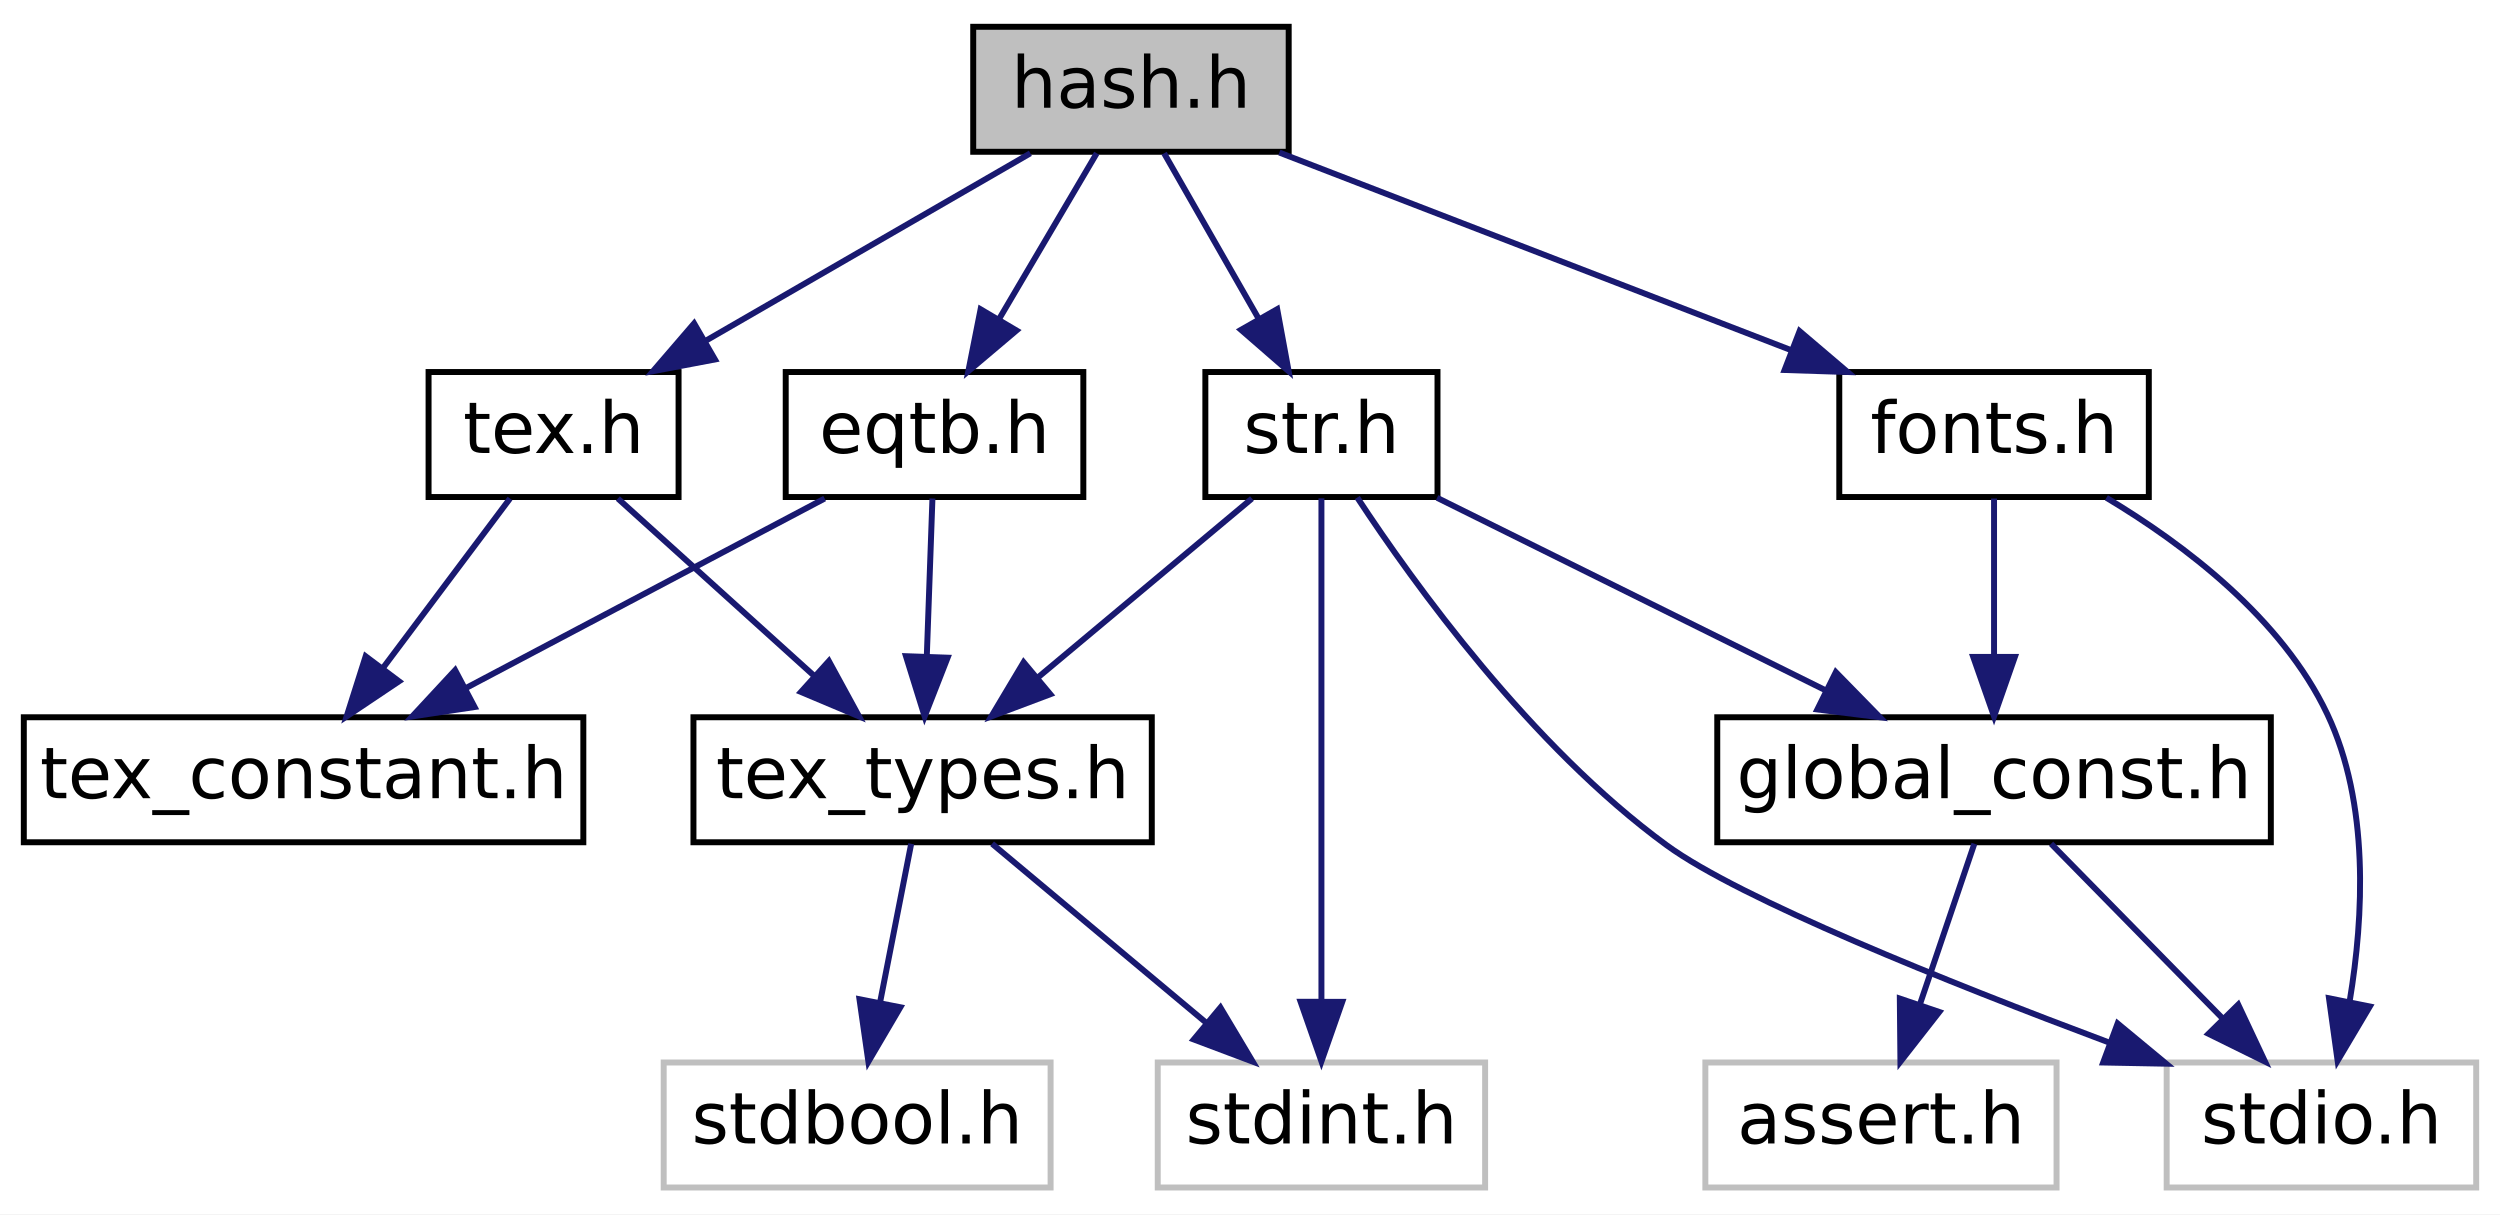
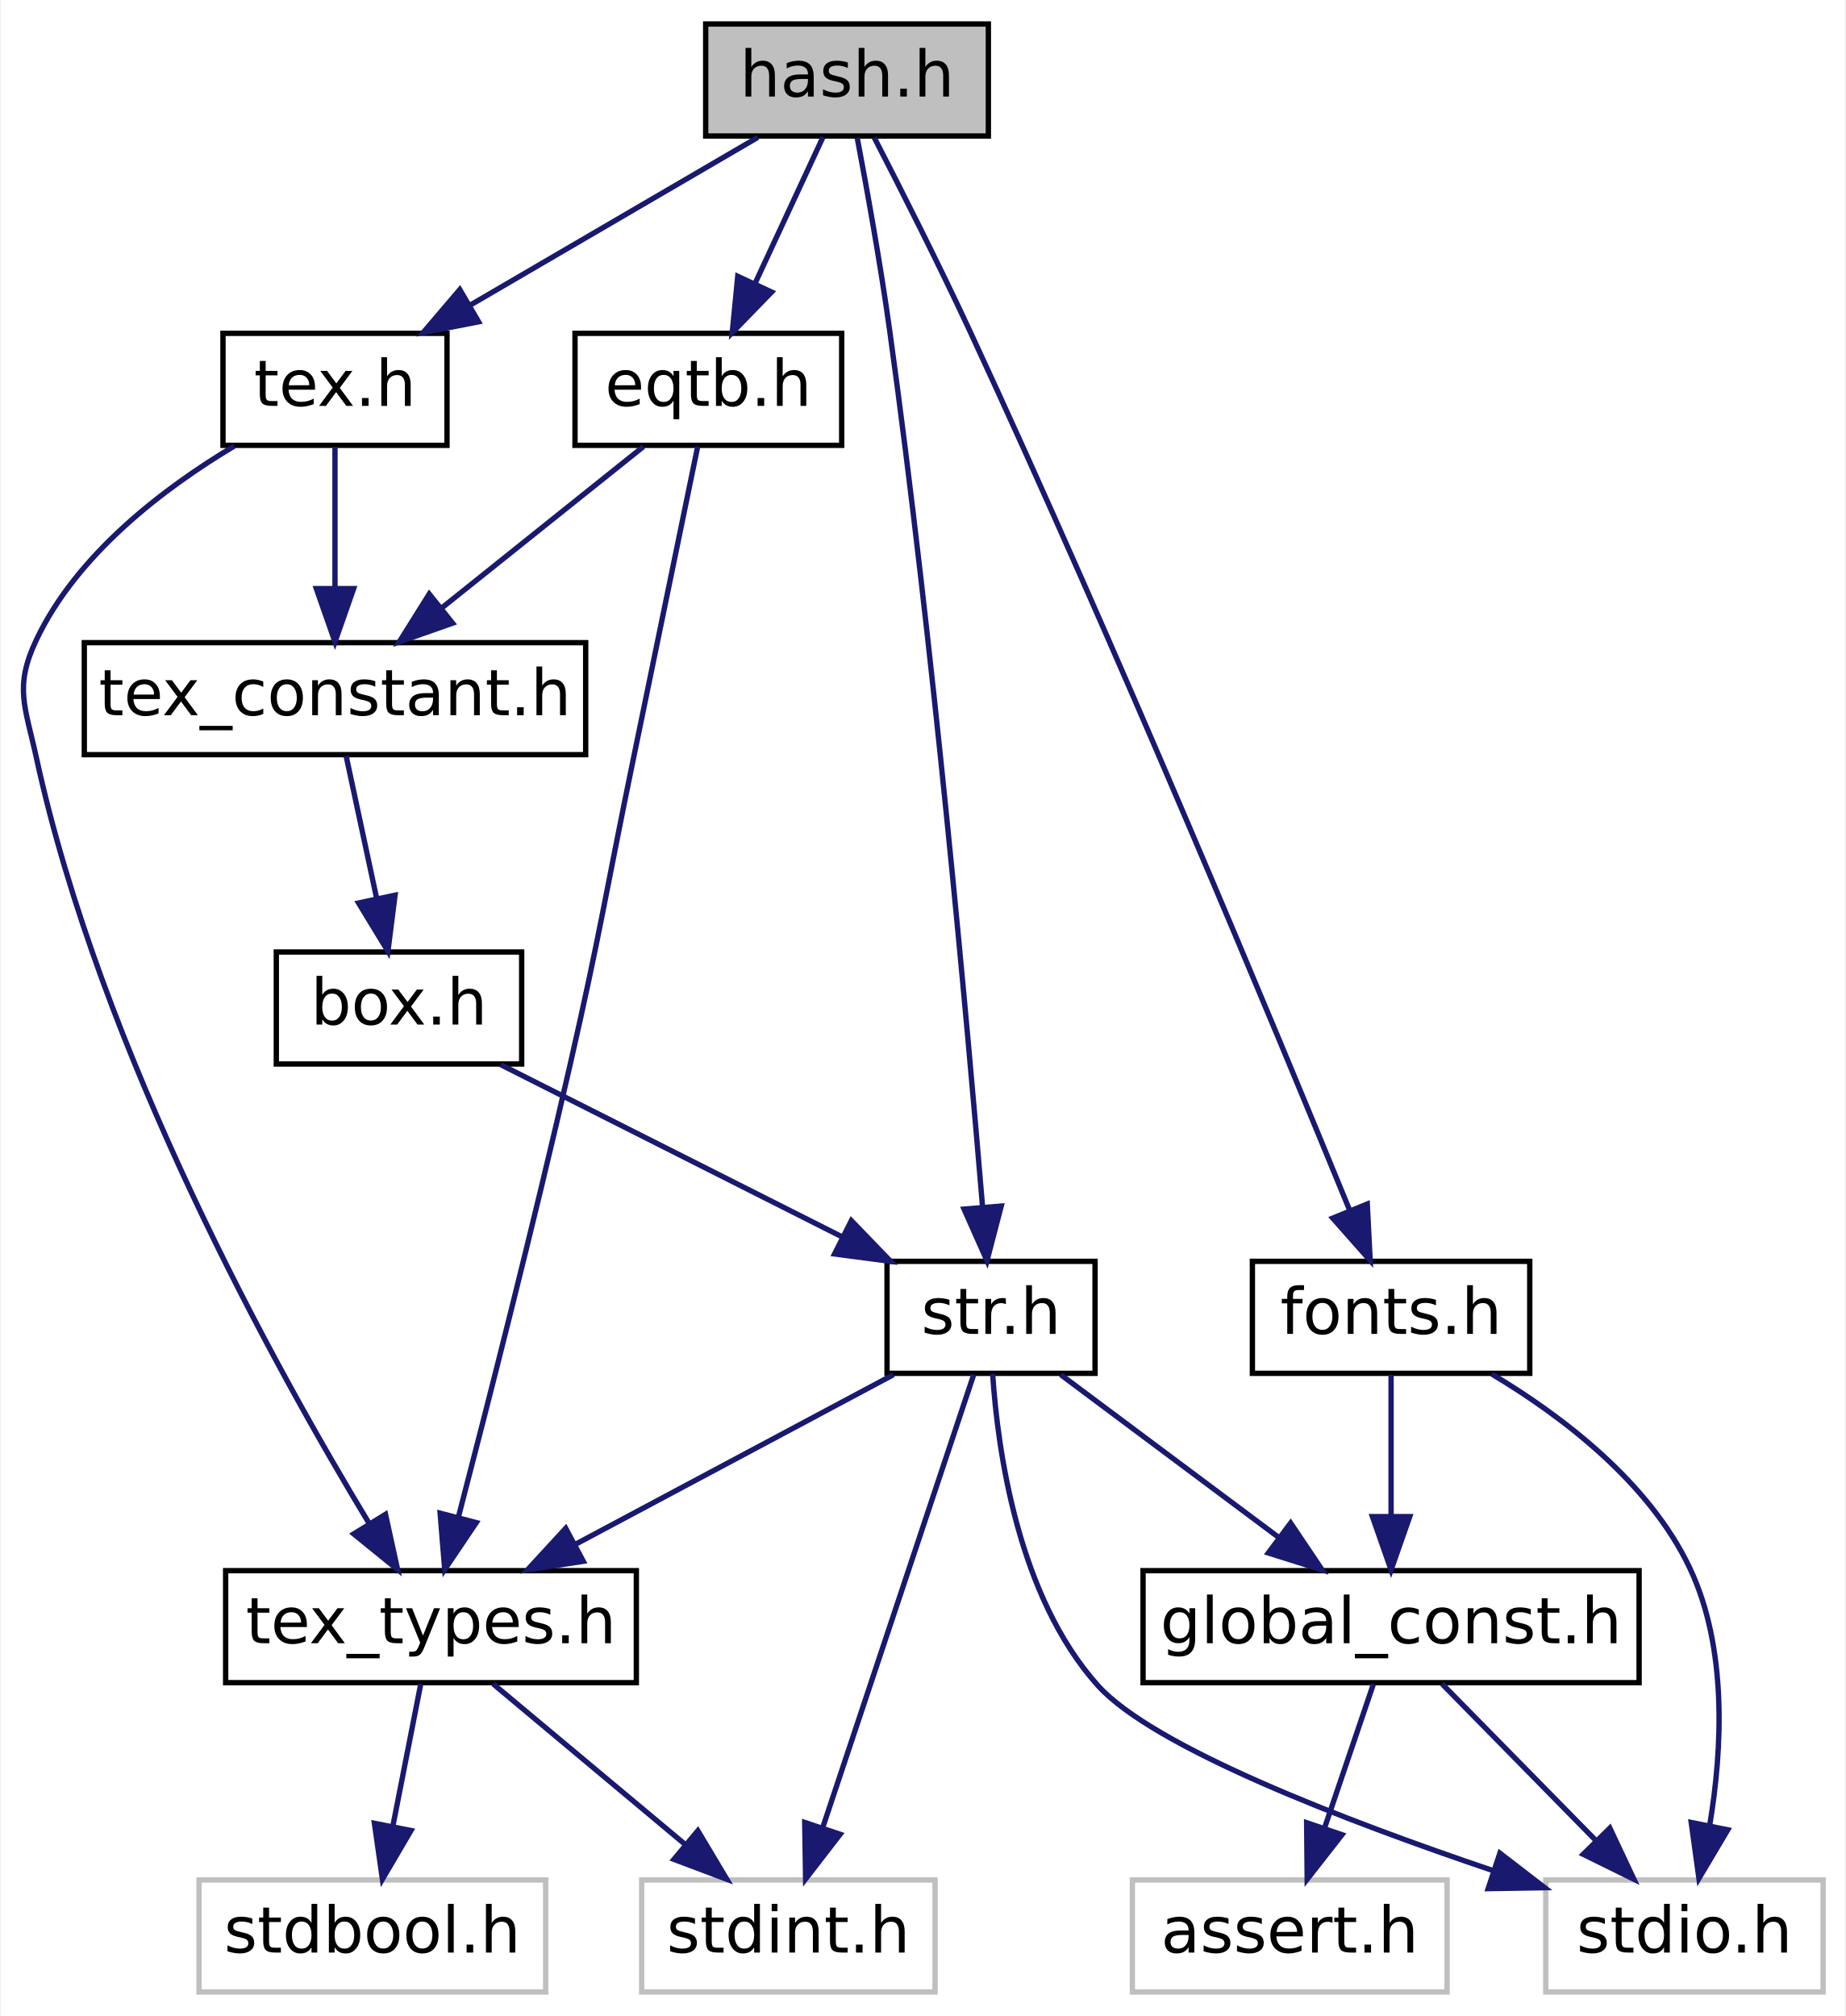
- <svg xmlns="http://www.w3.org/2000/svg" xmlns:xlink="http://www.w3.org/1999/xlink" width="420pt" height="204pt" viewBox="0.00 0.00 420.00 204.00">
-   <g id="graph0" class="graph" transform="scale(1 1) rotate(0) translate(4 200)">
-     <polygon fill="white" stroke="transparent" points="-4,4 -4,-200 416,-200 416,4 -4,4" />
+ <svg xmlns="http://www.w3.org/2000/svg" xmlns:xlink="http://www.w3.org/1999/xlink" width="346pt" height="378pt" viewBox="0.00 0.00 345.61 378.00">
+   <g id="graph0" class="graph" transform="scale(1 1) rotate(0) translate(4 374)">
+     <polygon fill="white" stroke="transparent" points="-4,4 -4,-374 341.61,-374 341.61,4 -4,4" />
    <g id="node1" class="node">
      <g id="a_node1">
        <a xlink:title=" ">
-           <polygon fill="#bfbfbf" stroke="black" points="159.5,-174.5 159.5,-195.5 212.5,-195.5 212.5,-174.5 159.5,-174.5" />
-           <text text-anchor="middle" x="186" y="-181.9" font-family="DejaVuSans" font-size="12.00">hash.h</text>
+           <polygon fill="#bfbfbf" stroke="black" points="128.11,-348.5 128.11,-369.5 181.11,-369.5 181.11,-348.5 128.11,-348.5" />
+           <text text-anchor="middle" x="154.61" y="-355.9" font-family="DejaVuSans" font-size="12.00">hash.h</text>
        </a>
      </g>
    </g>
    <g id="node2" class="node">
      <g id="a_node2">
        <a xlink:href="tex_8h.html" target="_top" xlink:title=" ">
-           <polygon fill="white" stroke="black" points="68,-116.5 68,-137.5 110,-137.5 110,-116.5 68,-116.5" />
-           <text text-anchor="middle" x="89" y="-123.9" font-family="DejaVuSans" font-size="12.00">tex.h</text>
+           <polygon fill="white" stroke="black" points="37.61,-290.5 37.61,-311.5 79.61,-311.5 79.61,-290.5 37.61,-290.5" />
+           <text text-anchor="middle" x="58.61" y="-297.9" font-family="DejaVuSans" font-size="12.00">tex.h</text>
        </a>
      </g>
    </g>
    <g id="edge1" class="edge">
-       <path fill="none" stroke="midnightblue" d="M169.1,-174.25C154.08,-165.57 131.9,-152.76 114.68,-142.82" />
-       <polygon fill="midnightblue" stroke="midnightblue" points="116.11,-139.61 105.7,-137.64 112.61,-145.67 116.11,-139.61" />
+       <path fill="none" stroke="midnightblue" d="M137.89,-348.25C123.02,-339.57 101.06,-326.76 84.02,-316.82" />
+       <polygon fill="midnightblue" stroke="midnightblue" points="85.54,-313.66 75.14,-311.64 82.01,-319.7 85.54,-313.66" />
+     </g>
+     <g id="node8" class="node">
+       <g id="a_node8">
+         <a xlink:href="str_8h.html" target="_top" xlink:title=" ">
+           <polygon fill="white" stroke="black" points="162.11,-116.5 162.11,-137.5 201.11,-137.5 201.11,-116.5 162.11,-116.5" />
+           <text text-anchor="middle" x="181.61" y="-123.9" font-family="DejaVuSans" font-size="12.00">str.h</text>
+         </a>
+       </g>
+     </g>
+     <g id="edge14" class="edge">
+       <path fill="none" stroke="midnightblue" d="M156.52,-348.16C158.28,-338.87 160.88,-324.53 162.61,-312 170.84,-252.53 177.18,-181.79 180,-147.95" />
+       <polygon fill="midnightblue" stroke="midnightblue" points="183.52,-147.86 180.85,-137.61 176.55,-147.29 183.52,-147.86" />
+     </g>
+     <g id="node12" class="node">
+       <g id="a_node12">
+         <a xlink:href="fonts_8h.html" target="_top" xlink:title=" ">
+           <polygon fill="white" stroke="black" points="230.61,-116.5 230.61,-137.5 282.61,-137.5 282.61,-116.5 230.61,-116.5" />
+           <text text-anchor="middle" x="256.61" y="-123.9" font-family="DejaVuSans" font-size="12.00">fonts.h</text>
+         </a>
+       </g>
+     </g>
+     <g id="edge15" class="edge">
+       <path fill="none" stroke="midnightblue" d="M159.71,-348.21C164.49,-338.95 171.74,-324.63 177.61,-312 205.21,-252.53 235.02,-180.83 248.8,-147.19" />
+       <polygon fill="midnightblue" stroke="midnightblue" points="252.15,-148.25 252.69,-137.66 245.67,-145.6 252.15,-148.25" />
+     </g>
+     <g id="node13" class="node">
+       <g id="a_node13">
+         <a xlink:href="eqtb_8h.html" target="_top" xlink:title=" ">
+           <polygon fill="white" stroke="black" points="103.61,-290.5 103.61,-311.5 153.61,-311.5 153.61,-290.5 103.61,-290.5" />
+           <text text-anchor="middle" x="128.61" y="-297.9" font-family="DejaVuSans" font-size="12.00">eqtb.h</text>
+         </a>
+       </g>
+     </g>
+     <g id="edge18" class="edge">
+       <path fill="none" stroke="midnightblue" d="M150.08,-348.25C146.58,-340.7 141.62,-330.02 137.35,-320.82" />
+       <polygon fill="midnightblue" stroke="midnightblue" points="140.47,-319.24 133.09,-311.64 134.12,-322.19 140.47,-319.24" />
+     </g>
+     <g id="node3" class="node">
+       <g id="a_node3">
+         <a xlink:href="tex__types_8h.html" target="_top" xlink:title=" ">
+           <polygon fill="white" stroke="black" points="38.11,-58.5 38.11,-79.5 115.11,-79.5 115.11,-58.5 38.11,-58.5" />
+           <text text-anchor="middle" x="76.61" y="-65.9" font-family="DejaVuSans" font-size="12.00">tex_types.h</text>
+         </a>
+       </g>
+     </g>
+     <g id="edge2" class="edge">
+       <path fill="none" stroke="midnightblue" d="M39.73,-290.37C26.64,-282.54 10.24,-270.15 2.61,-254 -1.57,-245.16 0.53,-241.55 2.61,-232 14.66,-176.62 47.38,-117.5 65,-88.38" />
+       <polygon fill="midnightblue" stroke="midnightblue" points="68.08,-90.06 70.35,-79.71 62.12,-86.39 68.08,-90.06" />
+     </g>
+     <g id="node6" class="node">
+       <g id="a_node6">
+         <a xlink:href="tex__constant_8h.html" target="_top" xlink:title=" ">
+           <polygon fill="white" stroke="black" points="11.61,-232.5 11.61,-253.5 105.61,-253.5 105.61,-232.5 11.61,-232.5" />
+           <text text-anchor="middle" x="58.61" y="-239.9" font-family="DejaVuSans" font-size="12.00">tex_constant.h</text>
+         </a>
+       </g>
+     </g>
+     <g id="edge5" class="edge">
+       <path fill="none" stroke="midnightblue" d="M58.61,-290.25C58.61,-282.94 58.61,-272.69 58.61,-263.7" />
+       <polygon fill="midnightblue" stroke="midnightblue" points="62.11,-263.64 58.61,-253.64 55.11,-263.64 62.11,-263.64" />
+     </g>
+     <g id="node4" class="node">
+       <g id="a_node4">
+         <a xlink:title=" ">
+           <polygon fill="white" stroke="#bfbfbf" points="33.11,-0.5 33.11,-21.5 98.11,-21.5 98.11,-0.5 33.11,-0.5" />
+           <text text-anchor="middle" x="65.61" y="-7.9" font-family="DejaVuSans" font-size="12.00">stdbool.h</text>
+         </a>
+       </g>
+     </g>
+     <g id="edge3" class="edge">
+       <path fill="none" stroke="midnightblue" d="M74.69,-58.25C73.26,-50.94 71.25,-40.69 69.48,-31.7" />
+       <polygon fill="midnightblue" stroke="midnightblue" points="72.86,-30.78 67.5,-21.64 66,-32.13 72.86,-30.78" />
+     </g>
+     <g id="node5" class="node">
+       <g id="a_node5">
+         <a xlink:title=" ">
+           <polygon fill="white" stroke="#bfbfbf" points="116.11,-0.5 116.11,-21.5 171.11,-21.5 171.11,-0.5 116.11,-0.5" />
+           <text text-anchor="middle" x="143.61" y="-7.9" font-family="DejaVuSans" font-size="12.00">stdint.h</text>
+         </a>
+       </g>
+     </g>
+     <g id="edge4" class="edge">
+       <path fill="none" stroke="midnightblue" d="M88.28,-58.25C98.18,-49.97 112.57,-37.94 124.2,-28.22" />
+       <polygon fill="midnightblue" stroke="midnightblue" points="126.64,-30.74 132.07,-21.64 122.15,-25.37 126.64,-30.74" />
    </g>
    <g id="node7" class="node">
      <g id="a_node7">
-         <a xlink:href="str_8h.html" target="_top" xlink:title=" ">
-           <polygon fill="white" stroke="black" points="198.5,-116.5 198.5,-137.5 237.5,-137.5 237.5,-116.5 198.5,-116.5" />
-           <text text-anchor="middle" x="218" y="-123.9" font-family="DejaVuSans" font-size="12.00">str.h</text>
+         <a xlink:href="box_8h.html" target="_top" xlink:title=" ">
+           <polygon fill="white" stroke="black" points="47.61,-174.5 47.61,-195.5 93.61,-195.5 93.61,-174.5 47.61,-174.5" />
+           <text text-anchor="middle" x="70.61" y="-181.9" font-family="DejaVuSans" font-size="12.00">box.h</text>
        </a>
      </g>
    </g>
    <g id="edge6" class="edge">
-       <path fill="none" stroke="midnightblue" d="M191.57,-174.25C195.93,-166.62 202.12,-155.79 207.41,-146.53" />
-       <polygon fill="midnightblue" stroke="midnightblue" points="210.57,-148.06 212.49,-137.64 204.49,-144.59 210.57,-148.06" />
+       <path fill="none" stroke="midnightblue" d="M60.7,-232.25C62.27,-224.94 64.46,-214.69 66.39,-205.7" />
+       <polygon fill="midnightblue" stroke="midnightblue" points="69.87,-206.15 68.54,-195.64 63.03,-204.69 69.87,-206.15" />
    </g>
-     <g id="node11" class="node">
-       <g id="a_node11">
-         <a xlink:href="fonts_8h.html" target="_top" xlink:title=" ">
-           <polygon fill="white" stroke="black" points="305,-116.5 305,-137.5 357,-137.5 357,-116.5 305,-116.5" />
-           <text text-anchor="middle" x="331" y="-123.9" font-family="DejaVuSans" font-size="12.00">fonts.h</text>
+     <g id="edge7" class="edge">
+       <path fill="none" stroke="midnightblue" d="M89.69,-174.37C107.35,-165.46 133.81,-152.11 153.82,-142.02" />
+       <polygon fill="midnightblue" stroke="midnightblue" points="155.42,-145.13 162.78,-137.5 152.27,-138.88 155.42,-145.13" />
+     </g>
+     <g id="edge13" class="edge">
+       <path fill="none" stroke="midnightblue" d="M163.32,-116.25C146.83,-107.45 122.37,-94.41 103.63,-84.41" />
+       <polygon fill="midnightblue" stroke="midnightblue" points="105.16,-81.26 94.69,-79.64 101.87,-87.44 105.16,-81.26" />
+     </g>
+     <g id="edge9" class="edge">
+       <path fill="none" stroke="midnightblue" d="M178.37,-116.28C172.12,-97.52 158.27,-56 150.07,-31.38" />
+       <polygon fill="midnightblue" stroke="midnightblue" points="153.32,-30.07 146.84,-21.69 146.68,-32.29 153.32,-30.07" />
+     </g>
+     <g id="node9" class="node">
+       <g id="a_node9">
+         <a xlink:title=" ">
+           <polygon fill="white" stroke="#bfbfbf" points="285.61,-0.5 285.61,-21.5 337.61,-21.5 337.61,-0.5 285.61,-0.5" />
+           <text text-anchor="middle" x="311.61" y="-7.9" font-family="DejaVuSans" font-size="12.00">stdio.h</text>
        </a>
      </g>
    </g>
-     <g id="edge13" class="edge">
-       <path fill="none" stroke="midnightblue" d="M210.93,-174.37C234.62,-165.22 270.45,-151.38 296.81,-141.21" />
-       <polygon fill="midnightblue" stroke="midnightblue" points="298.33,-144.37 306.4,-137.5 295.81,-137.84 298.33,-144.37" />
-     </g>
-     <g id="node12" class="node">
-       <g id="a_node12">
-         <a xlink:href="eqtb_8h.html" target="_top" xlink:title=" ">
-           <polygon fill="white" stroke="black" points="128,-116.5 128,-137.5 178,-137.5 178,-116.5 128,-116.5" />
-           <text text-anchor="middle" x="153" y="-123.9" font-family="DejaVuSans" font-size="12.00">eqtb.h</text>
-         </a>
-       </g>
-     </g>
-     <g id="edge16" class="edge">
-       <path fill="none" stroke="midnightblue" d="M180.25,-174.25C175.76,-166.62 169.38,-155.79 163.92,-146.53" />
-       <polygon fill="midnightblue" stroke="midnightblue" points="166.77,-144.48 158.68,-137.64 160.74,-148.04 166.77,-144.48" />
-     </g>
-     <g id="node3" class="node">
-       <g id="a_node3">
-         <a xlink:href="tex__types_8h.html" target="_top" xlink:title=" ">
-           <polygon fill="white" stroke="black" points="112.5,-58.5 112.5,-79.5 189.5,-79.5 189.5,-58.5 112.5,-58.5" />
-           <text text-anchor="middle" x="151" y="-65.9" font-family="DejaVuSans" font-size="12.00">tex_types.h</text>
-         </a>
-       </g>
-     </g>
-     <g id="edge2" class="edge">
-       <path fill="none" stroke="midnightblue" d="M99.8,-116.25C108.87,-108.05 122.02,-96.17 132.72,-86.51" />
-       <polygon fill="midnightblue" stroke="midnightblue" points="135.25,-88.94 140.32,-79.64 130.56,-83.75 135.25,-88.94" />
-     </g>
-     <g id="node6" class="node">
-       <g id="a_node6">
-         <a xlink:href="tex__constant_8h.html" target="_top" xlink:title=" ">
-           <polygon fill="white" stroke="black" points="0,-58.5 0,-79.5 94,-79.5 94,-58.5 0,-58.5" />
-           <text text-anchor="middle" x="47" y="-65.9" font-family="DejaVuSans" font-size="12.00">tex_constant.h</text>
-         </a>
-       </g>
-     </g>
-     <g id="edge5" class="edge">
-       <path fill="none" stroke="midnightblue" d="M81.68,-116.25C75.78,-108.38 67.33,-97.1 60.24,-87.65" />
-       <polygon fill="midnightblue" stroke="midnightblue" points="63.03,-85.54 54.23,-79.64 57.43,-89.74 63.03,-85.54" />
-     </g>
-     <g id="node4" class="node">
-       <g id="a_node4">
-         <a xlink:title=" ">
-           <polygon fill="white" stroke="#bfbfbf" points="107.5,-0.5 107.5,-21.5 172.5,-21.5 172.5,-0.5 107.5,-0.5" />
-           <text text-anchor="middle" x="140" y="-7.9" font-family="DejaVuSans" font-size="12.00">stdbool.h</text>
-         </a>
-       </g>
-     </g>
-     <g id="edge3" class="edge">
-       <path fill="none" stroke="midnightblue" d="M149.08,-58.25C147.65,-50.94 145.64,-40.69 143.87,-31.7" />
-       <polygon fill="midnightblue" stroke="midnightblue" points="147.26,-30.78 141.89,-21.64 140.39,-32.13 147.26,-30.78" />
-     </g>
-     <g id="node5" class="node">
-       <g id="a_node5">
-         <a xlink:title=" ">
-           <polygon fill="white" stroke="#bfbfbf" points="190.5,-0.5 190.5,-21.5 245.5,-21.5 245.5,-0.5 190.5,-0.5" />
-           <text text-anchor="middle" x="218" y="-7.9" font-family="DejaVuSans" font-size="12.00">stdint.h</text>
-         </a>
-       </g>
-     </g>
-     <g id="edge4" class="edge">
-       <path fill="none" stroke="midnightblue" d="M162.67,-58.25C172.57,-49.97 186.96,-37.94 198.59,-28.22" />
-       <polygon fill="midnightblue" stroke="midnightblue" points="201.03,-30.74 206.46,-21.64 196.55,-25.37 201.03,-30.74" />
-     </g>
-     <g id="edge12" class="edge">
-       <path fill="none" stroke="midnightblue" d="M206.33,-116.25C196.43,-107.97 182.04,-95.94 170.41,-86.22" />
-       <polygon fill="midnightblue" stroke="midnightblue" points="172.45,-83.37 162.54,-79.64 167.97,-88.74 172.45,-83.37" />
-     </g>
    <g id="edge8" class="edge">
-       <path fill="none" stroke="midnightblue" d="M218,-116.28C218,-97.6 218,-56.37 218,-31.72" />
-       <polygon fill="midnightblue" stroke="midnightblue" points="221.5,-31.69 218,-21.69 214.5,-31.7 221.5,-31.69" />
-     </g>
-     <g id="node8" class="node">
-       <g id="a_node8">
-         <a xlink:title=" ">
-           <polygon fill="white" stroke="#bfbfbf" points="360,-0.5 360,-21.5 412,-21.5 412,-0.5 360,-0.5" />
-           <text text-anchor="middle" x="386" y="-7.9" font-family="DejaVuSans" font-size="12.00">stdio.h</text>
-         </a>
-       </g>
-     </g>
-     <g id="edge7" class="edge">
-       <path fill="none" stroke="midnightblue" d="M224.02,-116.41C233.5,-101.99 253.19,-74.65 276,-58 288.36,-48.98 323.13,-35.04 350.31,-24.86" />
-       <polygon fill="midnightblue" stroke="midnightblue" points="351.76,-28.06 359.92,-21.3 349.33,-21.5 351.76,-28.06" />
-     </g>
-     <g id="node9" class="node">
-       <g id="a_node9">
-         <a xlink:href="global__const_8h.html" target="_top" xlink:title=" ">
-           <polygon fill="white" stroke="black" points="284.5,-58.5 284.5,-79.5 377.5,-79.5 377.5,-58.5 284.5,-58.5" />
-           <text text-anchor="middle" x="331" y="-65.9" font-family="DejaVuSans" font-size="12.00">global_const.h</text>
-         </a>
-       </g>
-     </g>
-     <g id="edge9" class="edge">
-       <path fill="none" stroke="midnightblue" d="M237.43,-116.37C255.4,-107.46 282.34,-94.11 302.71,-84.02" />
-       <polygon fill="midnightblue" stroke="midnightblue" points="304.42,-87.08 311.83,-79.5 301.31,-80.81 304.42,-87.08" />
-     </g>
-     <g id="edge11" class="edge">
-       <path fill="none" stroke="midnightblue" d="M340.58,-58.25C348.55,-50.14 360.06,-38.41 369.51,-28.79" />
-       <polygon fill="midnightblue" stroke="midnightblue" points="372.02,-31.23 376.53,-21.64 367.03,-26.32 372.02,-31.23" />
+       <path fill="none" stroke="midnightblue" d="M181.91,-116.42C182.86,-102.01 186.67,-74.68 201.61,-58 211.96,-46.45 247.87,-32.66 275.88,-23.21" />
+       <polygon fill="midnightblue" stroke="midnightblue" points="277.01,-26.53 285.41,-20.06 274.81,-19.88 277.01,-26.53" />
    </g>
    <g id="node10" class="node">
      <g id="a_node10">
-         <a xlink:title=" ">
-           <polygon fill="white" stroke="#bfbfbf" points="282.5,-0.5 282.5,-21.5 341.5,-21.5 341.5,-0.5 282.5,-0.5" />
-           <text text-anchor="middle" x="312" y="-7.9" font-family="DejaVuSans" font-size="12.00">assert.h</text>
+         <a xlink:href="global__const_8h.html" target="_top" xlink:title=" ">
+           <polygon fill="white" stroke="black" points="210.11,-58.5 210.11,-79.5 303.11,-79.5 303.11,-58.5 210.11,-58.5" />
+           <text text-anchor="middle" x="256.61" y="-65.9" font-family="DejaVuSans" font-size="12.00">global_const.h</text>
        </a>
      </g>
    </g>
    <g id="edge10" class="edge">
-       <path fill="none" stroke="midnightblue" d="M327.69,-58.25C325.16,-50.78 321.58,-40.24 318.49,-31.11" />
-       <polygon fill="midnightblue" stroke="midnightblue" points="321.8,-29.99 315.27,-21.64 315.17,-32.24 321.8,-29.99" />
+       <path fill="none" stroke="midnightblue" d="M194.67,-116.25C205.97,-107.81 222.49,-95.47 235.64,-85.66" />
+       <polygon fill="midnightblue" stroke="midnightblue" points="237.78,-88.43 243.69,-79.64 233.59,-82.82 237.78,-88.43" />
    </g>
-     <g id="edge14" class="edge">
-       <path fill="none" stroke="midnightblue" d="M349.88,-116.37C362.97,-108.54 379.36,-96.15 387,-80 394.09,-65.01 393.1,-46 390.76,-31.89" />
-       <polygon fill="midnightblue" stroke="midnightblue" points="394.13,-30.91 388.72,-21.8 387.27,-32.29 394.13,-30.91" />
+     <g id="edge12" class="edge">
+       <path fill="none" stroke="midnightblue" d="M266.19,-58.25C274.15,-50.14 285.67,-38.41 295.12,-28.79" />
+       <polygon fill="midnightblue" stroke="midnightblue" points="297.63,-31.23 302.14,-21.64 292.63,-26.32 297.63,-31.23" />
    </g>
-     <g id="edge15" class="edge">
-       <path fill="none" stroke="midnightblue" d="M331,-116.25C331,-108.94 331,-98.69 331,-89.7" />
-       <polygon fill="midnightblue" stroke="midnightblue" points="334.5,-89.64 331,-79.64 327.5,-89.64 334.5,-89.64" />
+     <g id="node11" class="node">
+       <g id="a_node11">
+         <a xlink:title=" ">
+           <polygon fill="white" stroke="#bfbfbf" points="208.11,-0.5 208.11,-21.5 267.11,-21.5 267.11,-0.5 208.11,-0.5" />
+           <text text-anchor="middle" x="237.61" y="-7.9" font-family="DejaVuSans" font-size="12.00">assert.h</text>
+         </a>
+       </g>
+     </g>
+     <g id="edge11" class="edge">
+       <path fill="none" stroke="midnightblue" d="M253.3,-58.25C250.77,-50.78 247.19,-40.24 244.09,-31.11" />
+       <polygon fill="midnightblue" stroke="midnightblue" points="247.41,-29.99 240.88,-21.64 240.78,-32.24 247.41,-29.99" />
+     </g>
+     <g id="edge16" class="edge">
+       <path fill="none" stroke="midnightblue" d="M275.49,-116.37C288.58,-108.54 304.97,-96.15 312.61,-80 319.7,-65.01 318.71,-46 316.37,-31.89" />
+       <polygon fill="midnightblue" stroke="midnightblue" points="319.74,-30.91 314.33,-21.8 312.88,-32.29 319.74,-30.91" />
    </g>
    <g id="edge17" class="edge">
-       <path fill="none" stroke="midnightblue" d="M152.65,-116.25C152.39,-108.94 152.02,-98.69 151.7,-89.7" />
-       <polygon fill="midnightblue" stroke="midnightblue" points="155.2,-89.51 151.34,-79.64 148.2,-89.76 155.2,-89.51" />
+       <path fill="none" stroke="midnightblue" d="M256.61,-116.25C256.61,-108.94 256.61,-98.69 256.61,-89.7" />
+       <polygon fill="midnightblue" stroke="midnightblue" points="260.11,-89.64 256.61,-79.64 253.11,-89.64 260.11,-89.64" />
    </g>
-     <g id="edge18" class="edge">
-       <path fill="none" stroke="midnightblue" d="M134.54,-116.25C117.89,-107.45 93.2,-94.41 74.28,-84.41" />
-       <polygon fill="midnightblue" stroke="midnightblue" points="75.73,-81.22 65.25,-79.64 72.46,-87.41 75.73,-81.22" />
+     <g id="edge19" class="edge">
+       <path fill="none" stroke="midnightblue" d="M126.62,-290.32C123.91,-277.13 118.9,-252.78 114.61,-232 109.29,-206.22 108.47,-199.66 102.61,-174 95.87,-144.47 87.19,-110.45 81.76,-89.59" />
+       <polygon fill="midnightblue" stroke="midnightblue" points="85.1,-88.51 79.18,-79.72 78.32,-90.28 85.1,-88.51" />
+     </g>
+     <g id="edge20" class="edge">
+       <path fill="none" stroke="midnightblue" d="M116.42,-290.25C105.98,-281.89 90.74,-269.71 78.54,-259.94" />
+       <polygon fill="midnightblue" stroke="midnightblue" points="80.66,-257.16 70.66,-253.64 76.28,-262.62 80.66,-257.16" />
    </g>
  </g>
</svg>
